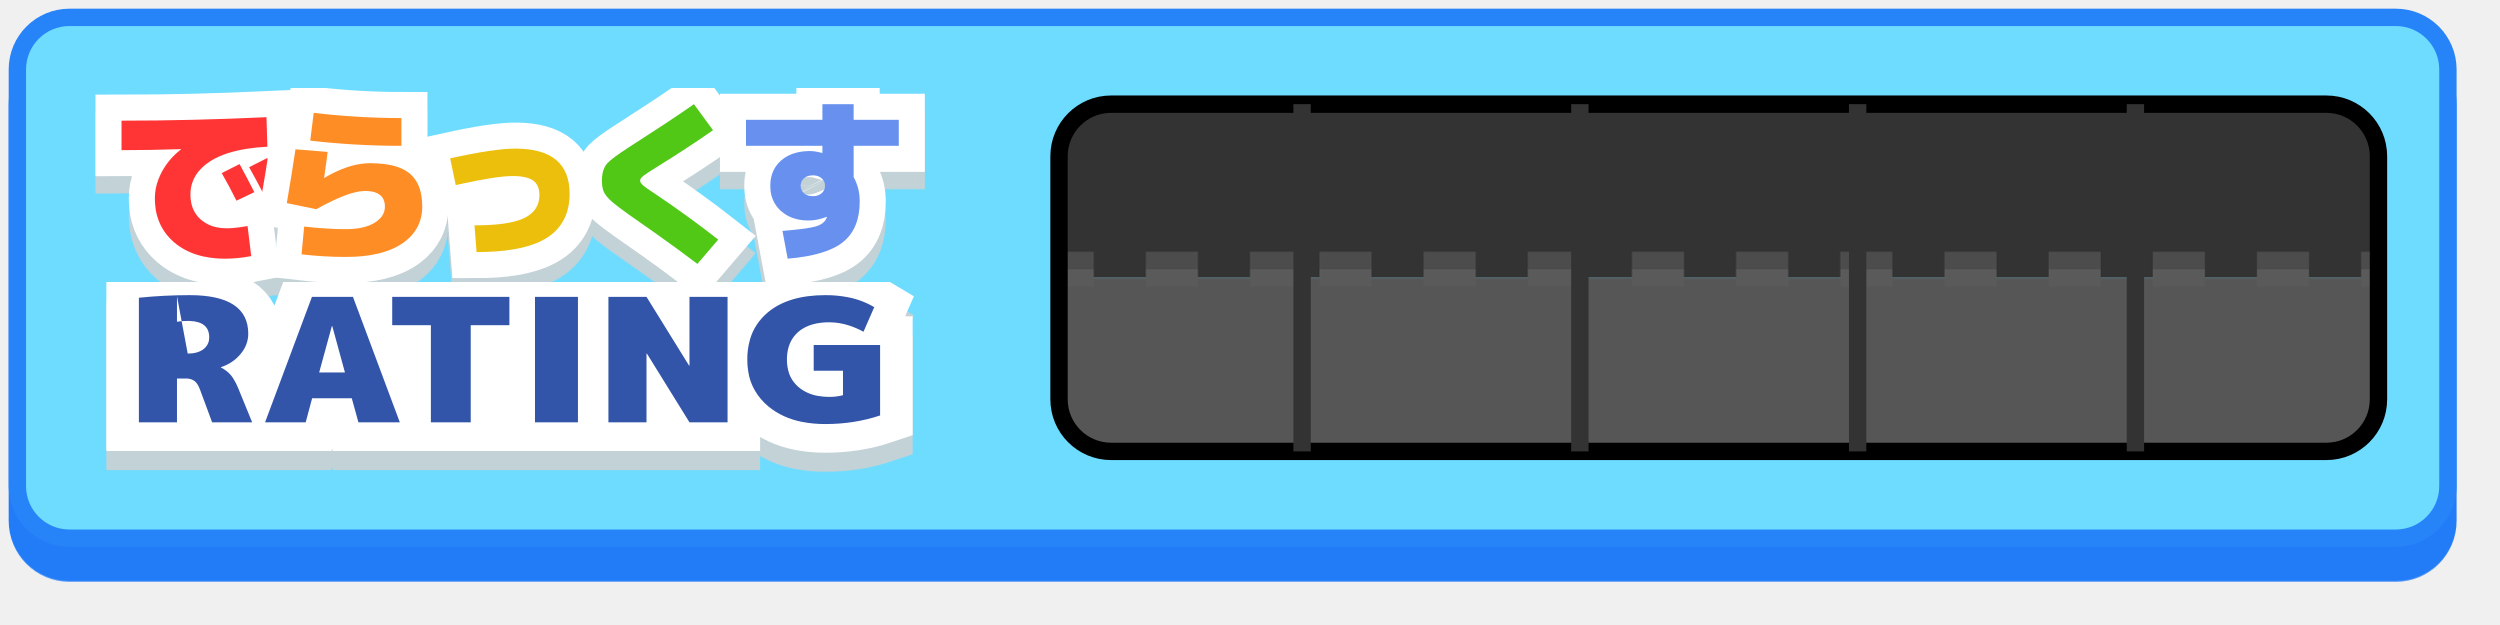
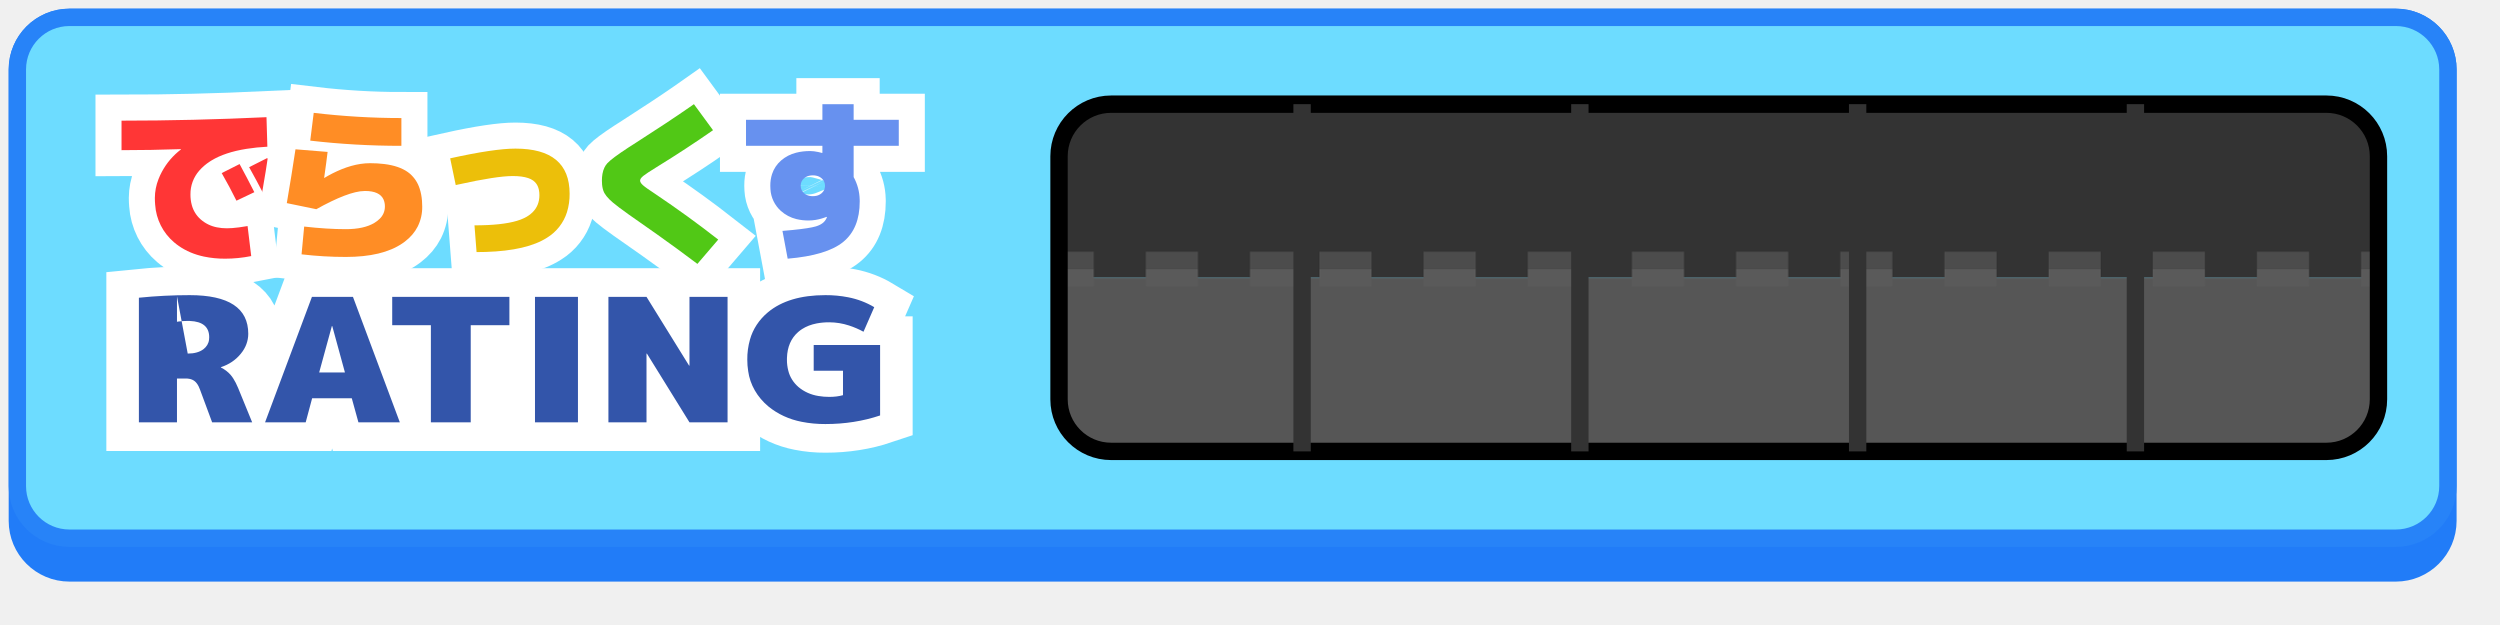
<svg xmlns="http://www.w3.org/2000/svg" width="144" height="36">
  <defs>
-     <filter id="a" height="120%">
-       <feDropShadow dx="0" dy="2" flood-color="#217CF8" flood-opacity="1" stdDeviation="0" />
-     </filter>
-     <filter id="c" height="150%">
-       <feDropShadow dx="0" dy="1" flood-color="#C3D2D7" flood-opacity="1" stdDeviation="0" />
-     </filter>
-     <pattern id="b" x="0" y="6" width="76" height="20" patternUnits="userSpaceOnUse">
-       <rect x="0" y="0" width="76" height="10" fill="#333" />
-       <rect x="0" y="10" width="76" height="10" fill="#565656" />
-       <line x1="0" y1="9" x2="76" y2="9" stroke="#4C4C4C" stroke-width="1" stroke-dasharray="3" />
-       <line x1="0" y1="10" x2="76" y2="10" stroke="#5A5A5A" stroke-width="1" stroke-dasharray="3" />
+     <pattern id="a" x="0" y="6" width="76" height="20" patternUnits="userSpaceOnUse">
+       <path fill="#333" d="M0 0h76v10H0z" />
+       <path fill="#565656" d="M0 10h76v10H0z" />
+       <path stroke="#4C4C4C" stroke-dasharray="3" d="M0 9h76" />
+       <path stroke="#5A5A5A" stroke-dasharray="3" d="M0 10h76" />
    </pattern>
  </defs>
-   <rect x="1" y="1" width="140" height="30" stroke-width="1" stroke="#2783F8" fill="#6DDCFF" rx="3" filter="url(#a)" />
-   <rect x="61" y="6" width="76" height="20" stroke-width="1" stroke="#000" fill="url(#b)" rx="3" />
-   <line x1="75" y1="6" x2="75" y2="26" stroke="#333" stroke-width="1" />
-   <line x1="91" y1="6" x2="91" y2="26" stroke="#333" stroke-width="1" />
-   <line x1="107" y1="6" x2="107" y2="26" stroke="#333" stroke-width="1" />
-   <line x1="123" y1="6" x2="123" y2="26" stroke="#333" stroke-width="1" />
-   <g stroke="#fff" stroke-width="3" paint-order="stroke" transform="translate(7 6)" stroke-linecap="round" fill-rule="evenodd" filter="url(#c)">
-     <path fill="#ff3636" d="M3.42 2.61v-.02q-1.74.06-3.42.06V.95q4.09 0 8.35-.2l.05 1.7a11.607 11.607 0 00-1.211.125q-1.239.2-2.006.668a3.303 3.303 0 00-.098.062 2.897 2.897 0 00-.612.528A2.037 2.037 0 003.97 5.2a2.295 2.295 0 00.078.616 1.671 1.671 0 00.502.814 1.987 1.987 0 00.942.464 2.842 2.842 0 00.578.056 4.24 4.24 0 00.314-.013q.362-.027.844-.111a13.522 13.522 0 00.032-.006l.21 1.73q-.75.15-1.5.15a5.826 5.826 0 01-1.228-.122q-.82-.177-1.441-.61a3.526 3.526 0 01-.276-.213 3.099 3.099 0 01-1.088-2.163A4.352 4.352 0 011.92 5.4a2.98 2.98 0 01.208-1.078 3.775 3.775 0 01.197-.427Q2.73 3.14 3.42 2.61zm5.85 2.14l-1.05.5q-.45-.87-.87-1.62L8.4 3.1q.36.65.87 1.65zm-1.62.32l-1.03.49q-.39-.79-.85-1.59l1.03-.52q.46.85.85 1.62z" />
-     <path fill="#ff8d25" d="M11.67 4.25h.01a7.182 7.182 0 01.995-.501q.567-.229 1.098-.308a3.731 3.731 0 01.547-.041 6.531 6.531 0 01.809.047q.86.107 1.361.465a1.764 1.764 0 01.12.093 1.88 1.88 0 01.564.866q.103.312.133.694a4.212 4.212 0 01.013.335 2.501 2.501 0 01-.26 1.15q-.25.492-.74.866a3.318 3.318 0 01-.145.104q-1.145.78-3.255.78-1.27 0-2.55-.15l.15-1.6q1.32.15 2.4.15 1.05 0 1.65-.365a1.58 1.58 0 00.303-.235.964.964 0 00.297-.7.99.99 0 00-.076-.404Q14.874 5 14.02 5a2.44 2.44 0 00-.556.074q-.58.138-1.394.531a16.328 16.328 0 00-.85.445l-1.7-.35q.28-1.63.5-3.1l1.85.15q-.06.52-.2 1.5zm-.8-2.15l.2-1.6q2.53.3 5.05.3v1.6q-2.68 0-5.25-.3z" />
-     <path fill="#ecbf0a" d="M19.25 4.66l-.32-1.54q2.53-.56 3.76-.56 3.12 0 3.12 2.6a3.491 3.491 0 01-.152 1.061 2.669 2.669 0 01-1.138 1.464q-1.164.754-3.542.827a17.102 17.102 0 01-.528.008l-.12-1.54q1.577 0 2.445-.26a2.708 2.708 0 00.44-.17 1.806 1.806 0 00.451-.313q.404-.392.404-.997a1.47 1.47 0 00-.032-.316q-.043-.197-.146-.342a.789.789 0 00-.182-.182 1.085 1.085 0 00-.286-.143q-.343-.117-.894-.117-.927 0-3.123.485a52.194 52.194 0 00-.157.035z" />
-     <path fill="#51c816" d="M32.97 0l1.1 1.5q-1.55 1.08-3.24 2.12-.6.37-.78.515a.896.896 0 00-.074.067q-.075.075-.097.143a.18.18 0 00-.009.055.221.221 0 00.022.093q.037.081.138.172.16.145.74.525 1.86 1.25 3.6 2.61l-1.2 1.4a78.529 78.529 0 00-1.175-.873Q30.944 7.56 29.65 6.66a47.074 47.074 0 01-.452-.317q-.62-.442-.898-.678a3.466 3.466 0 01-.203-.186q-.188-.189-.28-.353a.925.925 0 01-.017-.031 1.027 1.027 0 01-.079-.217q-.028-.111-.041-.244a2.484 2.484 0 01-.01-.234 2.207 2.207 0 01.031-.381q.036-.204.114-.366a1.02 1.02 0 01.17-.253q.26-.28 1.209-.901a34.129 34.129 0 01.436-.279q1.843-1.181 3.061-2.025A50.871 50.871 0 0032.97 0z" />
-     <path fill="#6791ef" d="M40.63 6.51l-.02-.02a3.012 3.012 0 01-.639.178 2.563 2.563 0 01-.401.032 2.845 2.845 0 01-.706-.083 2.059 2.059 0 01-.884-.467 1.816 1.816 0 01-.603-1.257 2.496 2.496 0 01-.007-.193 2.16 2.16 0 01.098-.667 1.749 1.749 0 01.522-.788 2.092 2.092 0 01.864-.448q.369-.097.816-.097.203 0 .47.058a4.006 4.006 0 01.21.052l.02-.01v-.4h-4.4V.9h4.4V0h1.8v.9h2.6v1.5h-2.6v1.8a2.81 2.81 0 01.348 1.298 3.328 3.328 0 01.002.102q0 1.56-.95 2.335-.95.775-3.2.965l-.3-1.6a33.555 33.555 0 00.591-.053q.971-.098 1.334-.207.465-.14.605-.46a.053.053 0 00.006-.007q.007-.011.014-.028.01-.025.01-.035zm-1.315-2.24a.543.543 0 00-.194.394.669.669 0 00-.001.036.564.564 0 00.055.251.568.568 0 00.14.179.676.676 0 00.322.153.958.958 0 00.183.017.923.923 0 00.225-.026.666.666 0 00.28-.144.543.543 0 00.194-.394.669.669 0 00.001-.036.564.564 0 00-.055-.251.568.568 0 00-.14-.179.676.676 0 00-.322-.153.958.958 0 00-.183-.017.923.923 0 00-.225.026.666.666 0 00-.28.144z" />
+   <rect x="1" y="1" width="140" height="32" stroke="#217CF8" fill="#217CF8" rx="3" />
+   <rect x="1" y="1" width="140" height="30" stroke="#2783F8" fill="#6DDCFF" rx="3" />
+   <rect x="61" y="6" width="76" height="20" stroke="#000" fill="url(#a)" rx="3" />
+   <path stroke="#333" d="M75 6v20M91 6v20M107 6v20M123 6v20" />
+   <g stroke="#fff" stroke-width="3" paint-order="stroke" stroke-linecap="round" fill-rule="evenodd">
+     <path fill="#ff3636" d="M10.42 8.61v-.02q-1.74.06-3.42.06v-1.7q4.09 0 8.35-.2l.05 1.7a11.607 11.607 0 0 0-1.211.125q-1.239.2-2.006.668a3.303 3.303 0 0 0-.098.062 2.897 2.897 0 0 0-.612.528 2.037 2.037 0 0 0-.503 1.367 2.295 2.295 0 0 0 .078.616 1.671 1.671 0 0 0 .502.814 1.987 1.987 0 0 0 .942.464 2.842 2.842 0 0 0 .578.056 4.24 4.24 0 0 0 .314-.013q.362-.027.844-.111a13.522 13.522 0 0 0 .032-.006l.21 1.73q-.75.15-1.5.15a5.826 5.826 0 0 1-1.228-.122q-.82-.177-1.441-.61a3.526 3.526 0 0 1-.276-.213 3.099 3.099 0 0 1-1.088-2.163 4.352 4.352 0 0 1-.017-.392 2.98 2.98 0 0 1 .208-1.078 3.775 3.775 0 0 1 .197-.427Q9.73 9.14 10.42 8.61zm5.85 2.14-1.05.5q-.45-.87-.87-1.62l1.05-.53q.36.65.87 1.65zm-1.62.32-1.03.49q-.39-.79-.85-1.59l1.03-.52q.46.85.85 1.62z" />
+     <path fill="#ff8d25" d="M18.67 10.25h.01a7.182 7.182 0 0 1 .995-.501q.567-.229 1.098-.308a3.731 3.731 0 0 1 .547-.041 6.531 6.531 0 0 1 .809.047q.86.107 1.361.465a1.764 1.764 0 0 1 .12.093 1.88 1.88 0 0 1 .564.866q.103.312.133.694a4.212 4.212 0 0 1 .013.335 2.501 2.501 0 0 1-.26 1.15q-.25.492-.74.866a3.318 3.318 0 0 1-.145.104q-1.145.78-3.255.78-1.27 0-2.55-.15l.15-1.6q1.32.15 2.4.15 1.05 0 1.65-.365a1.58 1.58 0 0 0 .303-.235.964.964 0 0 0 .297-.7.99.99 0 0 0-.076-.404Q21.874 11 21.02 11a2.44 2.44 0 0 0-.556.074q-.58.138-1.394.531a16.328 16.328 0 0 0-.85.445l-1.7-.35q.28-1.63.5-3.1l1.85.15q-.06.52-.2 1.5zm-.8-2.15.2-1.6q2.53.3 5.05.3v1.6q-2.68 0-5.25-.3z" />
+     <path fill="#ecbf0a" d="m26.25 10.66-.32-1.54q2.53-.56 3.76-.56 3.12 0 3.12 2.6a3.491 3.491 0 0 1-.152 1.061 2.669 2.669 0 0 1-1.138 1.464q-1.164.754-3.542.827a17.102 17.102 0 0 1-.528.008l-.12-1.54q1.577 0 2.445-.26a2.708 2.708 0 0 0 .44-.17 1.806 1.806 0 0 0 .451-.313q.404-.392.404-.997a1.47 1.47 0 0 0-.032-.316q-.043-.197-.146-.342a.789.789 0 0 0-.182-.182 1.085 1.085 0 0 0-.286-.143q-.343-.117-.894-.117-.927 0-3.123.485a52.194 52.194 0 0 0-.157.035z" />
+     <path fill="#51c816" d="m39.97 6 1.1 1.5q-1.55 1.08-3.24 2.12-.6.37-.78.515a.896.896 0 0 0-.074.067q-.075.075-.097.143a.18.18 0 0 0-.009.055.221.221 0 0 0 .022.093q.037.081.138.172.16.145.74.525 1.86 1.25 3.6 2.61l-1.2 1.4a78.529 78.529 0 0 0-1.175-.873q-1.051-.767-2.345-1.667a47.074 47.074 0 0 1-.452-.317q-.62-.442-.898-.678a3.466 3.466 0 0 1-.203-.186q-.188-.189-.28-.353a.925.925 0 0 1-.017-.031 1.027 1.027 0 0 1-.079-.217q-.028-.111-.041-.244a2.484 2.484 0 0 1-.01-.234 2.207 2.207 0 0 1 .031-.381q.036-.204.114-.366a1.02 1.02 0 0 1 .17-.253q.26-.28 1.209-.901a34.129 34.129 0 0 1 .436-.279q1.843-1.181 3.061-2.025A50.871 50.871 0 0 0 39.97 6z" />
+     <path fill="#6791ef" d="m47.63 12.51-.02-.02a3.012 3.012 0 0 1-.639.178 2.563 2.563 0 0 1-.401.032 2.845 2.845 0 0 1-.706-.083 2.059 2.059 0 0 1-.884-.467 1.816 1.816 0 0 1-.603-1.257 2.496 2.496 0 0 1-.007-.193 2.16 2.16 0 0 1 .098-.667 1.749 1.749 0 0 1 .522-.788 2.092 2.092 0 0 1 .864-.448q.369-.097.816-.097.203 0 .47.058a4.006 4.006 0 0 1 .21.052l.02-.01v-.4h-4.4V6.9h4.4V6h1.8v.9h2.6v1.5h-2.6v1.8a2.81 2.81 0 0 1 .348 1.298 3.328 3.328 0 0 1 .002.102q0 1.56-.95 2.335-.95.775-3.2.965l-.3-1.6a33.555 33.555 0 0 0 .591-.053q.971-.098 1.334-.207.465-.14.605-.46a.053.053 0 0 0 .006-.007q.007-.011.014-.028.01-.025.01-.035zm-1.315-2.24a.543.543 0 0 0-.194.394.669.669 0 0 0-.001.036.564.564 0 0 0 .055.251.568.568 0 0 0 .14.179.676.676 0 0 0 .322.153.958.958 0 0 0 .183.017.923.923 0 0 0 .225-.026.666.666 0 0 0 .28-.144.543.543 0 0 0 .194-.394.669.669 0 0 0 .001-.036.564.564 0 0 0-.055-.251.568.568 0 0 0-.14-.179.676.676 0 0 0-.322-.153.958.958 0 0 0-.183-.017.923.923 0 0 0-.225.026.666.666 0 0 0-.28.144z" />
  </g>
-   <g stroke="#fff" stroke-width="3" paint-order="stroke" transform="matrix(1.25 0 0 1.1 8 17)" stroke-linecap="round" fill-rule="evenodd" fill="#35A" filter="url(#c)">
-     <path d="M31.095 3.96V2.61h3.06V6.3q-1.179.45-2.52.45a4.799 4.799 0 01-1.097-.118 3.273 3.273 0 01-1.527-.8 3.048 3.048 0 01-.935-1.854 4.309 4.309 0 01-.041-.603 4.205 4.205 0 01.123-1.045A2.926 2.926 0 0128.984.9q.95-.9 2.651-.9a4.685 4.685 0 011.05.112 3.471 3.471 0 011.2.518l-.495 1.287a3.638 3.638 0 00-.671-.329 2.64 2.64 0 00-.904-.166 2.69 2.69 0 00-.582.059q-.386.086-.671.294a1.583 1.583 0 00-.187.16q-.488.488-.512 1.351a3.242 3.242 0 00-.001.089 2.561 2.561 0 00.063.584 1.701 1.701 0 00.468.852 1.781 1.781 0 00.919.47 2.579 2.579 0 00.503.047q.351 0 .63-.09V3.96h-1.35zM23.391.09l1.962 3.6h.018V.09h1.755v6.57h-1.755l-1.962-3.6h-.018v3.6h-1.755V.09h1.755zM2.16 4.365h-.405V6.66H0V.135Q1.17 0 2.34 0q2.7 0 2.7 2.025a1.757 1.757 0 01-.335 1.03 2.148 2.148 0 01-.016.023q-.351.486-.909.693v.018q.27.153.45.392.121.16.234.412a4.175 4.175 0 01.108.267l.648 1.8H3.375l-.558-1.71a1.659 1.659 0 00-.065-.175q-.081-.181-.187-.275a.524.524 0 00-.236-.117.768.768 0 00-.169-.018zM11.673.09h5.4v1.485h-1.782V6.66h-1.836V1.575h-1.782V.09zM9.81 5.4H7.983l-.297 1.26H5.814L7.974.09h1.89l2.16 6.57h-1.908L9.81 5.4zm10.422 1.26h-1.98V.09h1.98v6.57zM8.892 1.62l-.585 2.43h1.188L8.91 1.62h-.018zm-7.137-.225V.06l.495 3q.459 0 .725-.229a.753.753 0 00.258-.5 1.069 1.069 0 00.007-.126q0-.813-.895-.853a2.129 2.129 0 00-.095-.002 3.093 3.093 0 00-.221.008q-.104.007-.194.022a1.607 1.607 0 00-.08.015z" />
-   </g>
+   <path d="M31.095 3.96V2.61h3.06V6.3q-1.179.45-2.52.45a4.799 4.799 0 0 1-1.097-.118 3.273 3.273 0 0 1-1.527-.8 3.048 3.048 0 0 1-.935-1.854 4.309 4.309 0 0 1-.041-.603 4.205 4.205 0 0 1 .123-1.045A2.926 2.926 0 0 1 28.984.9q.95-.9 2.651-.9a4.685 4.685 0 0 1 1.05.112 3.471 3.471 0 0 1 1.2.518l-.495 1.287a3.638 3.638 0 0 0-.671-.329 2.64 2.64 0 0 0-.904-.166 2.69 2.69 0 0 0-.582.059q-.386.086-.671.294a1.583 1.583 0 0 0-.187.16q-.488.488-.512 1.351a3.242 3.242 0 0 0-.001.089 2.561 2.561 0 0 0 .063.584 1.701 1.701 0 0 0 .468.852 1.781 1.781 0 0 0 .919.47 2.579 2.579 0 0 0 .503.047q.351 0 .63-.09V3.96h-1.35zM23.391.09l1.962 3.6h.018V.09h1.755v6.57h-1.755l-1.962-3.6h-.018v3.6h-1.755V.09h1.755zM2.16 4.365h-.405V6.66H0V.135Q1.17 0 2.34 0q2.7 0 2.7 2.025a1.757 1.757 0 0 1-.335 1.03 2.148 2.148 0 0 1-.016.023q-.351.486-.909.693v.018q.27.153.45.392.121.16.234.412a4.175 4.175 0 0 1 .108.267l.648 1.8H3.375l-.558-1.71a1.659 1.659 0 0 0-.065-.175q-.081-.181-.187-.275a.524.524 0 0 0-.236-.117.768.768 0 0 0-.169-.018zM11.673.09h5.4v1.485h-1.782V6.66h-1.836V1.575h-1.782V.09zM9.81 5.4H7.983l-.297 1.26H5.814L7.974.09h1.89l2.16 6.57h-1.908L9.81 5.4zm10.422 1.26h-1.98V.09h1.98v6.57zM8.892 1.62l-.585 2.43h1.188L8.91 1.62h-.018zm-7.137-.225V.06l.495 3q.459 0 .725-.229a.753.753 0 0 0 .258-.5 1.069 1.069 0 0 0 .007-.126q0-.813-.895-.853a2.129 2.129 0 0 0-.095-.002 3.093 3.093 0 0 0-.221.008q-.104.007-.194.022a1.607 1.607 0 0 0-.08.015z" transform="matrix(1.25 0 0 1.1 8 17)" stroke="#fff" stroke-width="3" paint-order="stroke" stroke-linecap="round" fill-rule="evenodd" fill="#35A" />
</svg>
